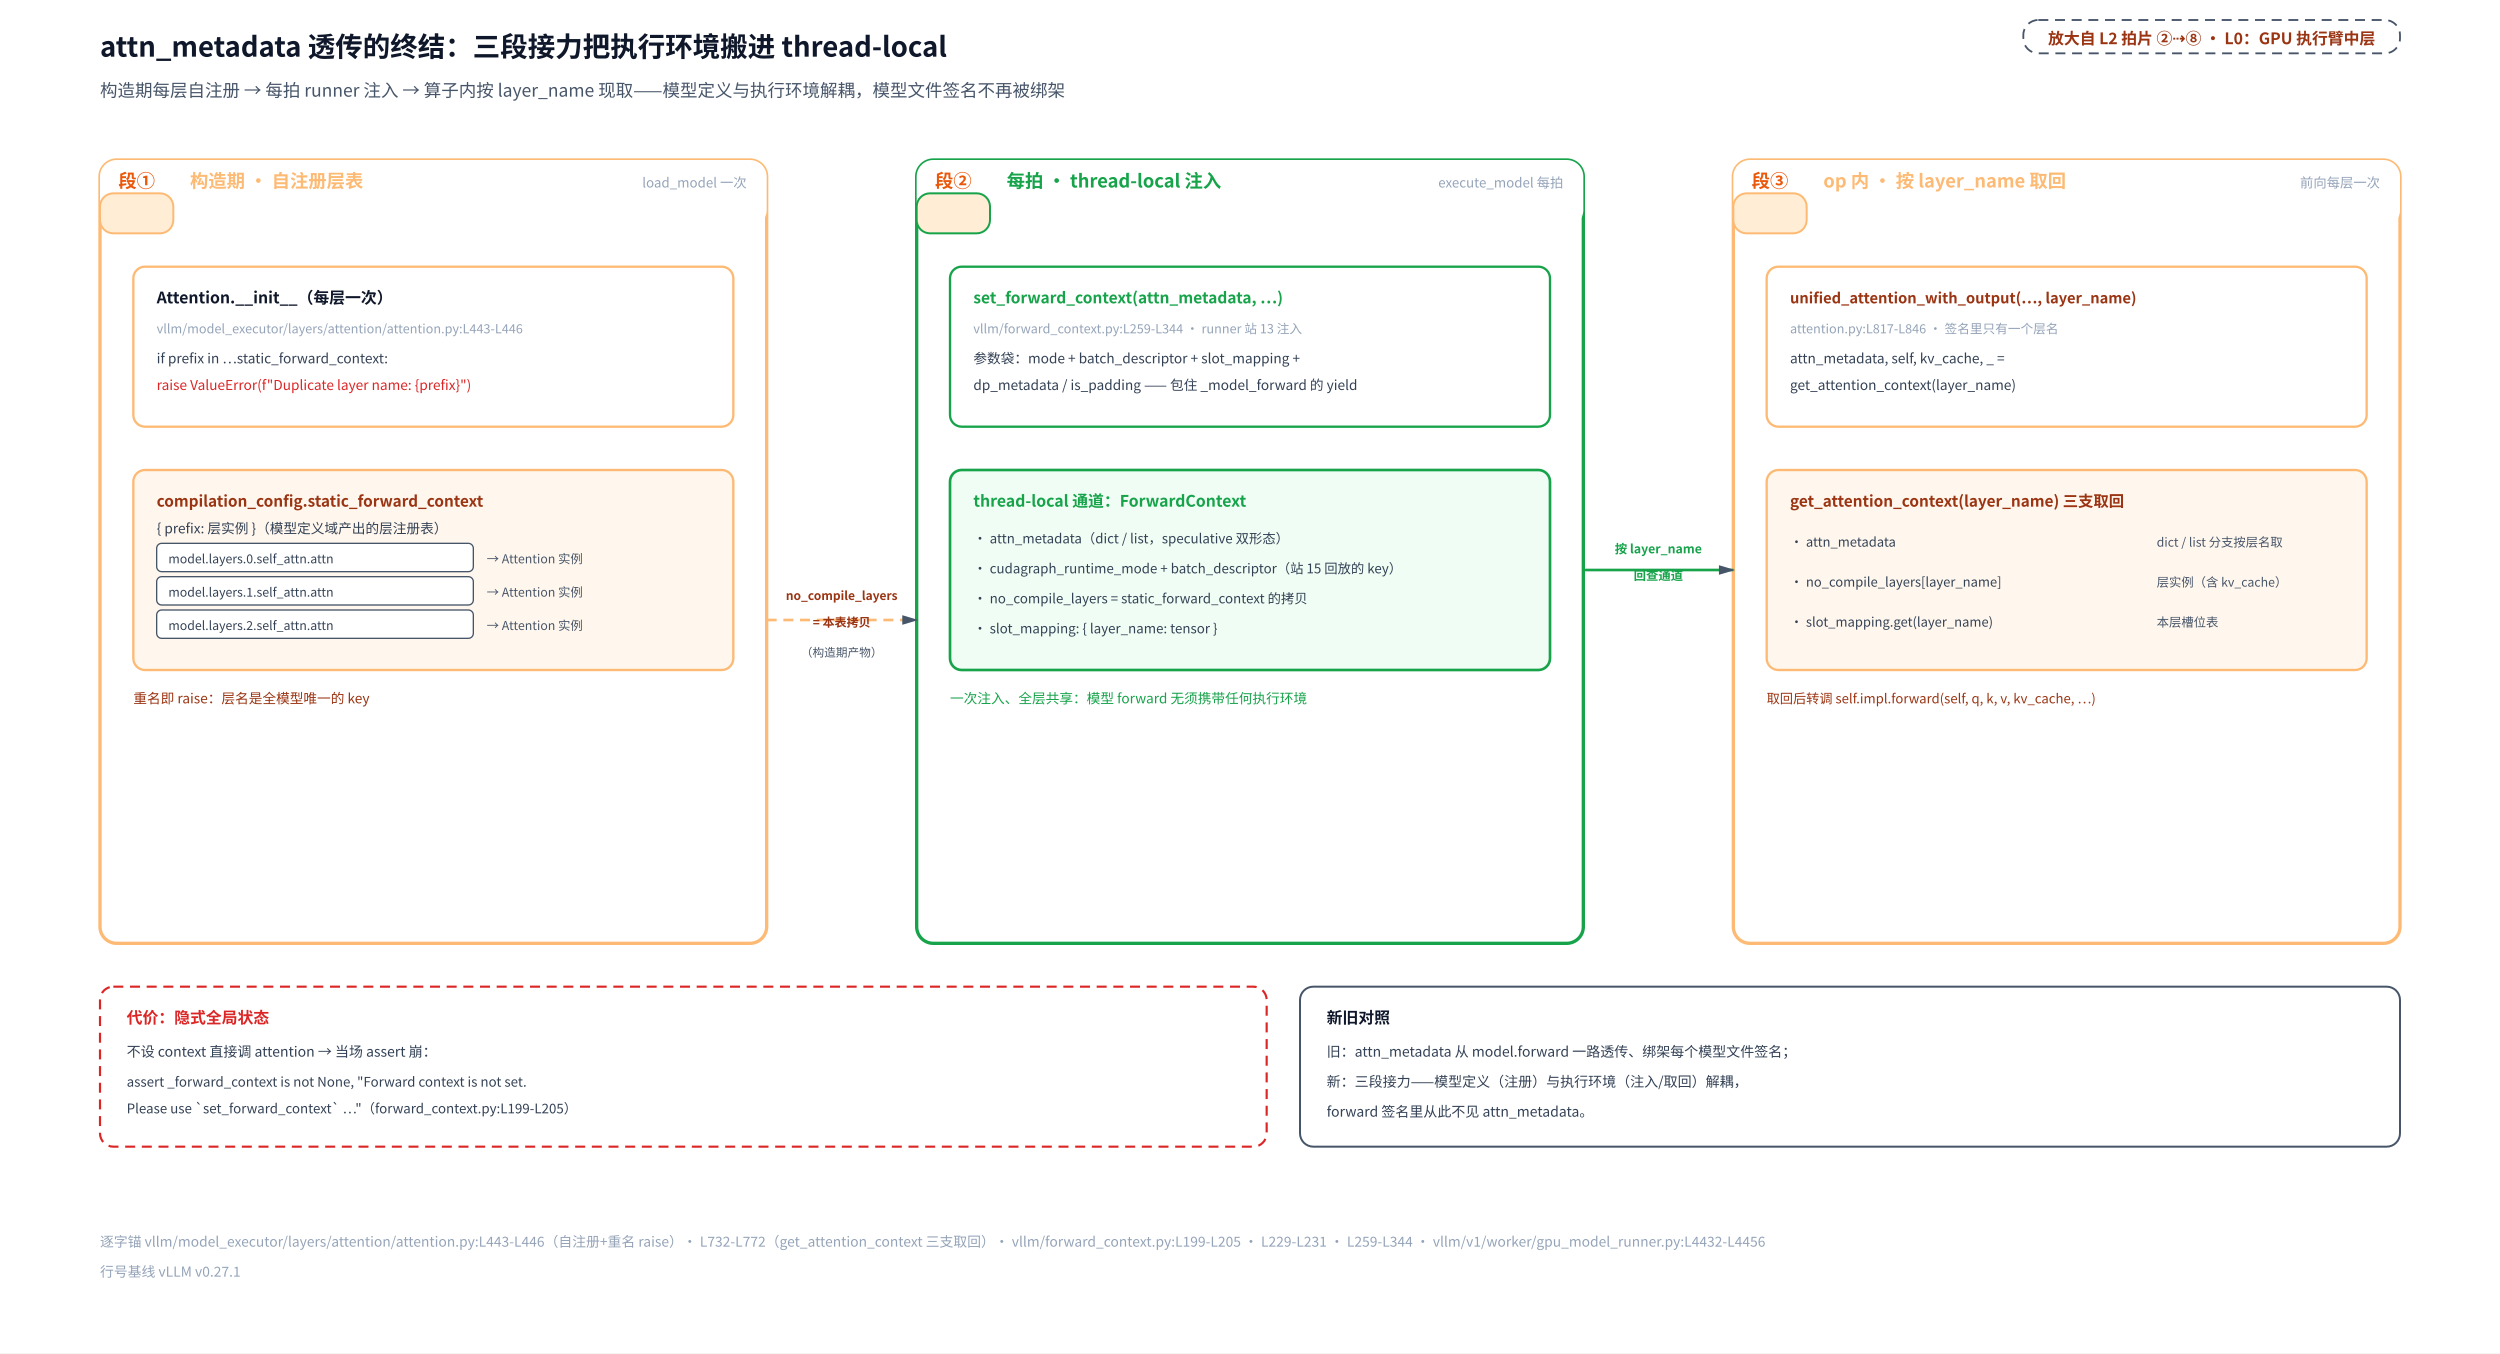
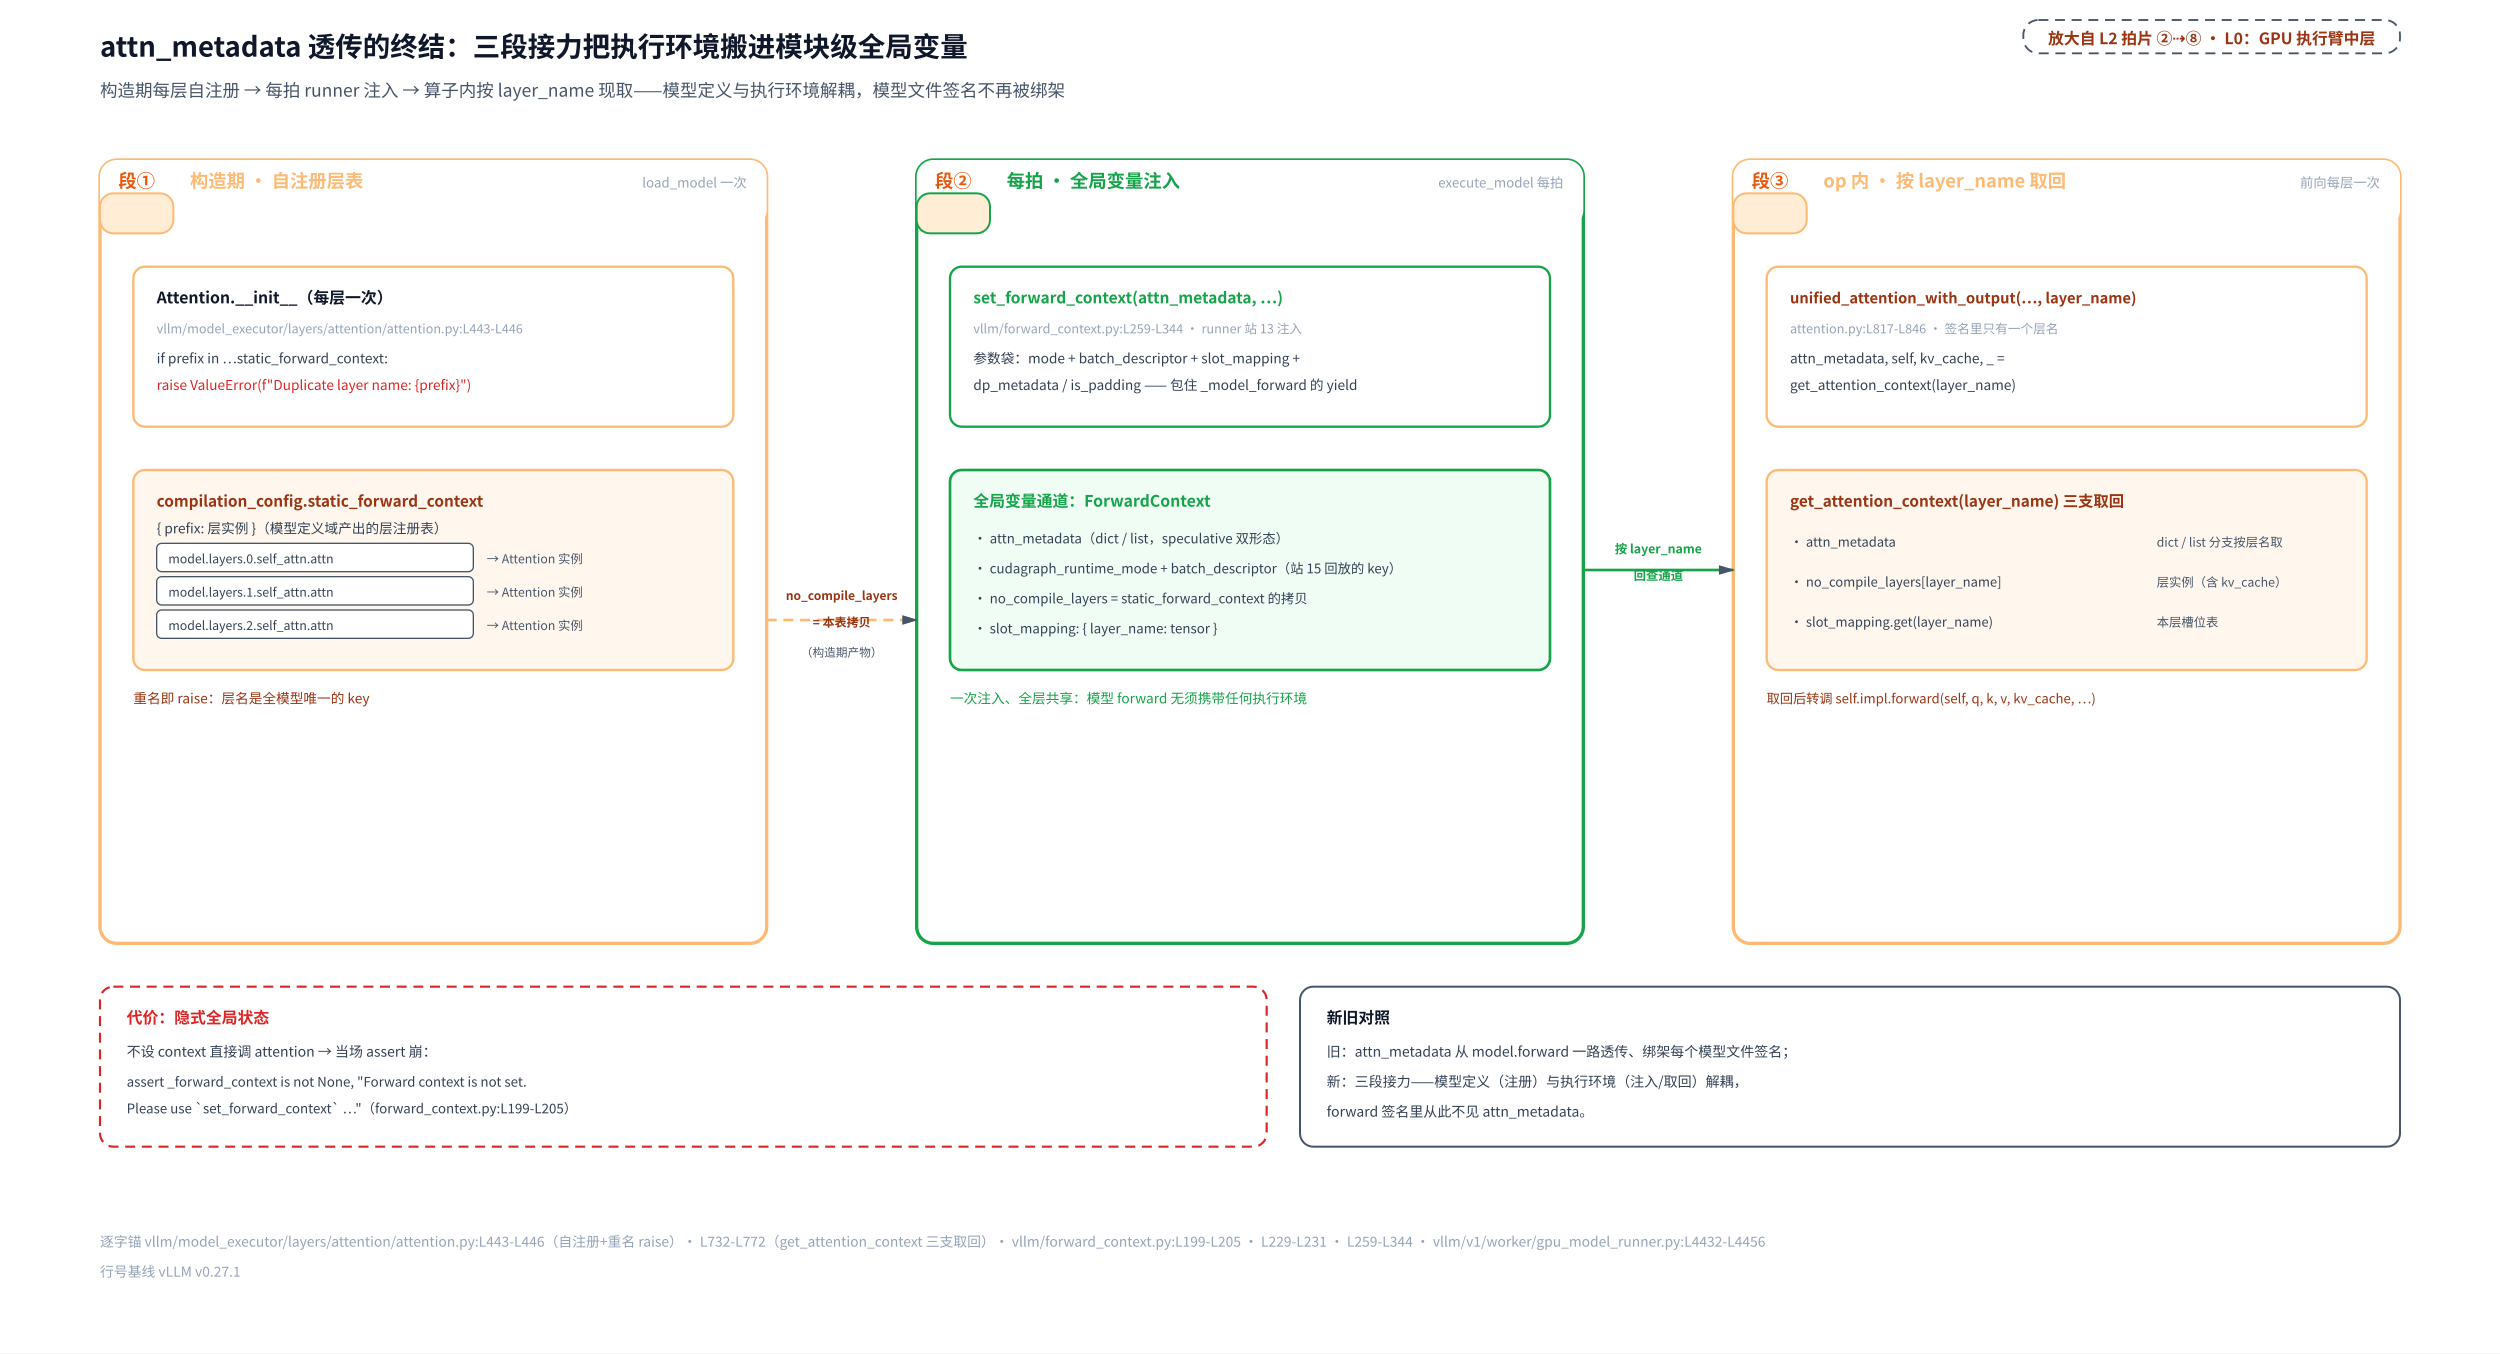
<svg xmlns="http://www.w3.org/2000/svg" viewBox="0 0 1500 812">
  <rect width="1500" height="812" fill="white" />
  <defs>
    <marker id="std" viewBox="0 0 10 6" refX="9" refY="3" markerWidth="6" markerHeight="4.2" orient="auto">
      <path d="M0,0 L10,3 L0,6 Z" fill="#475569" />
    </marker>
    <marker id="dn" viewBox="0 0 10 6" refX="9" refY="3" markerWidth="7" markerHeight="5" orient="auto">
      <path d="M0,0 L10,3 L0,6 Z" fill="#2563eb" />
    </marker>
    <marker id="up" viewBox="0 0 10 6" refX="9" refY="3" markerWidth="7" markerHeight="5" orient="auto">
      <path d="M0,0 L10,3 L0,6 Z" fill="#ea580c" />
    </marker>
    <marker id="ab" viewBox="0 0 10 6" refX="9" refY="3" markerWidth="7" markerHeight="5" orient="auto">
      <path d="M0,0 L10,3 L0,6 Z" fill="#dc2626" />
    </marker>
  </defs>
-   <text x="60.0" y="34.0" font-family="Microsoft YaHei, SimHei, Noto Sans CJK SC, PingFang SC, sans-serif" font-size="16.5" fill="#0f172a" text-anchor="start" font-weight="bold">attn_metadata 透传的终结：三段接力把执行环境搬进 thread-local</text>
+   <text x="60.0" y="34.0" font-family="Microsoft YaHei, SimHei, Noto Sans CJK SC, PingFang SC, sans-serif" font-size="16.5" fill="#0f172a" text-anchor="start" font-weight="bold">attn_metadata 透传的终结：三段接力把执行环境搬进模块级全局变量</text>
  <text x="60.0" y="58.0" font-family="Microsoft YaHei, SimHei, Noto Sans CJK SC, PingFang SC, sans-serif" font-size="10.5" fill="#475569" text-anchor="start">构造期每层自注册 → 每拍 runner 注入 → 算子内按 layer_name 现取——模型定义与执行环境解耦，模型文件签名不再被绑架</text>
  <rect x="1214.0" y="12.0" width="226.0" height="20.0" rx="9" fill="#ffffff" stroke="#475569" stroke-width="1.1" stroke-dasharray="6,4" />
  <text x="1327.0" y="26.5" font-family="Microsoft YaHei, SimHei, Noto Sans CJK SC, PingFang SC, sans-serif" font-size="9.5" fill="#9a3412" text-anchor="middle" font-weight="bold">放大自 L2 拍片 ②⇢⑧ · L0：GPU 执行臂中层</text>
  <rect x="60.0" y="96.0" width="400.0" height="470.0" rx="10" fill="#ffffff" stroke="#fdba74" stroke-width="2.0" />
  <rect x="60.0" y="96.0" width="400.0" height="40.0" rx="10" fill="#ffffff" stroke="#fdba74" stroke-width="0" />
  <rect x="60.0" y="116.0" width="44.0" height="24.0" rx="8" fill="#ffedd5" stroke="#fdba74" stroke-width="1.2" />
  <text x="82.0" y="112.5" font-family="Microsoft YaHei, SimHei, Noto Sans CJK SC, PingFang SC, sans-serif" font-size="11" fill="#ea580c" text-anchor="middle" font-weight="bold">段①</text>
  <text x="114.0" y="112.5" font-family="Microsoft YaHei, SimHei, Noto Sans CJK SC, PingFang SC, sans-serif" font-size="11" fill="#fdba74" text-anchor="start" font-weight="bold">构造期 · 自注册层表</text>
  <text x="448.0" y="112.5" font-family="Microsoft YaHei, SimHei, Noto Sans CJK SC, PingFang SC, sans-serif" font-size="8" fill="#94a3b8" text-anchor="end">load_model 一次</text>
  <rect x="550.0" y="96.0" width="400.0" height="470.0" rx="10" fill="#ffffff" stroke="#16a34a" stroke-width="2.0" />
  <rect x="550.0" y="96.0" width="400.0" height="40.0" rx="10" fill="#ffffff" stroke="#16a34a" stroke-width="0" />
  <rect x="550.0" y="116.0" width="44.0" height="24.0" rx="8" fill="#ffedd5" stroke="#16a34a" stroke-width="1.2" />
  <text x="572.0" y="112.5" font-family="Microsoft YaHei, SimHei, Noto Sans CJK SC, PingFang SC, sans-serif" font-size="11" fill="#ea580c" text-anchor="middle" font-weight="bold">段②</text>
-   <text x="604.0" y="112.5" font-family="Microsoft YaHei, SimHei, Noto Sans CJK SC, PingFang SC, sans-serif" font-size="11" fill="#16a34a" text-anchor="start" font-weight="bold">每拍 · thread-local 注入</text>
+   <text x="604.0" y="112.5" font-family="Microsoft YaHei, SimHei, Noto Sans CJK SC, PingFang SC, sans-serif" font-size="11" fill="#16a34a" text-anchor="start" font-weight="bold">每拍 · 全局变量注入</text>
  <text x="938.0" y="112.5" font-family="Microsoft YaHei, SimHei, Noto Sans CJK SC, PingFang SC, sans-serif" font-size="8" fill="#94a3b8" text-anchor="end">execute_model 每拍</text>
  <rect x="1040.0" y="96.0" width="400.0" height="470.0" rx="10" fill="#ffffff" stroke="#fdba74" stroke-width="2.0" />
  <rect x="1040.0" y="96.0" width="400.0" height="40.0" rx="10" fill="#ffffff" stroke="#fdba74" stroke-width="0" />
  <rect x="1040.0" y="116.0" width="44.0" height="24.0" rx="8" fill="#ffedd5" stroke="#fdba74" stroke-width="1.2" />
  <text x="1062.0" y="112.5" font-family="Microsoft YaHei, SimHei, Noto Sans CJK SC, PingFang SC, sans-serif" font-size="11" fill="#ea580c" text-anchor="middle" font-weight="bold">段③</text>
  <text x="1094.0" y="112.5" font-family="Microsoft YaHei, SimHei, Noto Sans CJK SC, PingFang SC, sans-serif" font-size="11" fill="#fdba74" text-anchor="start" font-weight="bold">op 内 · 按 layer_name 取回</text>
  <text x="1428.0" y="112.5" font-family="Microsoft YaHei, SimHei, Noto Sans CJK SC, PingFang SC, sans-serif" font-size="8" fill="#94a3b8" text-anchor="end">前向每层一次</text>
  <rect x="80.0" y="160.0" width="360.0" height="96.0" rx="7" fill="#ffffff" stroke="#fdba74" stroke-width="1.4" />
  <text x="94.0" y="182.0" font-family="Microsoft YaHei, SimHei, Noto Sans CJK SC, PingFang SC, sans-serif" font-size="9.5" fill="#0f172a" text-anchor="start" font-weight="bold">Attention.__init__（每层一次）</text>
  <text x="94.0" y="200.0" font-family="Microsoft YaHei, SimHei, Noto Sans CJK SC, PingFang SC, sans-serif" font-size="7.6" fill="#94a3b8" text-anchor="start">vllm/model_executor/layers/attention/attention.py:L443-L446</text>
  <text x="94.0" y="218.0" font-family="Microsoft YaHei, SimHei, Noto Sans CJK SC, PingFang SC, sans-serif" font-size="8.2" fill="#334155" text-anchor="start">if prefix in …static_forward_context:</text>
  <text x="94.0" y="234.0" font-family="Microsoft YaHei, SimHei, Noto Sans CJK SC, PingFang SC, sans-serif" font-size="8.2" fill="#dc2626" text-anchor="start">    raise ValueError(f"Duplicate layer name: {prefix}")</text>
  <rect x="80.0" y="282.0" width="360.0" height="120.0" rx="7" fill="#fff7ed" stroke="#fdba74" stroke-width="1.4" />
  <text x="94.0" y="304.0" font-family="Microsoft YaHei, SimHei, Noto Sans CJK SC, PingFang SC, sans-serif" font-size="9.2" fill="#9a3412" text-anchor="start" font-weight="bold">compilation_config.static_forward_context</text>
  <text x="94.0" y="320.0" font-family="Microsoft YaHei, SimHei, Noto Sans CJK SC, PingFang SC, sans-serif" font-size="8.2" fill="#334155" text-anchor="start">{ prefix: 层实例 }（模型定义域产出的层注册表）</text>
  <rect x="94.0" y="326.0" width="190.0" height="17.0" rx="3" fill="#ffffff" stroke="#475569" stroke-width="0.8" />
  <text x="101.0" y="338.0" font-family="Microsoft YaHei, SimHei, Noto Sans CJK SC, PingFang SC, sans-serif" font-size="7.4" fill="#334155" text-anchor="start">model.layers.0.self_attn.attn</text>
  <text x="292.0" y="338.0" font-family="Microsoft YaHei, SimHei, Noto Sans CJK SC, PingFang SC, sans-serif" font-size="7.4" fill="#475569" text-anchor="start">→ Attention 实例</text>
  <rect x="94.0" y="346.0" width="190.0" height="17.0" rx="3" fill="#ffffff" stroke="#475569" stroke-width="0.8" />
  <text x="101.0" y="358.0" font-family="Microsoft YaHei, SimHei, Noto Sans CJK SC, PingFang SC, sans-serif" font-size="7.4" fill="#334155" text-anchor="start">model.layers.1.self_attn.attn</text>
  <text x="292.0" y="358.0" font-family="Microsoft YaHei, SimHei, Noto Sans CJK SC, PingFang SC, sans-serif" font-size="7.4" fill="#475569" text-anchor="start">→ Attention 实例</text>
  <rect x="94.0" y="366.0" width="190.0" height="17.0" rx="3" fill="#ffffff" stroke="#475569" stroke-width="0.8" />
  <text x="101.0" y="378.0" font-family="Microsoft YaHei, SimHei, Noto Sans CJK SC, PingFang SC, sans-serif" font-size="7.4" fill="#334155" text-anchor="start">model.layers.2.self_attn.attn</text>
  <text x="292.0" y="378.0" font-family="Microsoft YaHei, SimHei, Noto Sans CJK SC, PingFang SC, sans-serif" font-size="7.4" fill="#475569" text-anchor="start">→ Attention 实例</text>
  <text x="80.0" y="422.0" font-family="Microsoft YaHei, SimHei, Noto Sans CJK SC, PingFang SC, sans-serif" font-size="8.2" fill="#9a3412" text-anchor="start">重名即 raise：层名是全模型唯一的 key</text>
  <path d="M460.0,372.0 L550.0,372.0" fill="none" stroke="#fdba74" stroke-width="1.6" stroke-dasharray="6,4" marker-end="url(#std)" />
  <text x="505.0" y="360.0" font-family="Microsoft YaHei, SimHei, Noto Sans CJK SC, PingFang SC, sans-serif" font-size="7.2" fill="#9a3412" text-anchor="middle" font-weight="bold">no_compile_layers</text>
  <text x="505.0" y="376.0" font-family="Microsoft YaHei, SimHei, Noto Sans CJK SC, PingFang SC, sans-serif" font-size="7.2" fill="#9a3412" text-anchor="middle" font-weight="bold">= 本表拷贝</text>
  <text x="505.0" y="394.0" font-family="Microsoft YaHei, SimHei, Noto Sans CJK SC, PingFang SC, sans-serif" font-size="7.0" fill="#475569" text-anchor="middle">（构造期产物）</text>
  <rect x="570.0" y="160.0" width="360.0" height="96.0" rx="7" fill="#ffffff" stroke="#16a34a" stroke-width="1.4" />
  <text x="584.0" y="182.0" font-family="Microsoft YaHei, SimHei, Noto Sans CJK SC, PingFang SC, sans-serif" font-size="9.3" fill="#16a34a" text-anchor="start" font-weight="bold">set_forward_context(attn_metadata, …)</text>
  <text x="584.0" y="200.0" font-family="Microsoft YaHei, SimHei, Noto Sans CJK SC, PingFang SC, sans-serif" font-size="7.6" fill="#94a3b8" text-anchor="start">vllm/forward_context.py:L259-L344 · runner 站 13 注入</text>
  <text x="584.0" y="218.0" font-family="Microsoft YaHei, SimHei, Noto Sans CJK SC, PingFang SC, sans-serif" font-size="8.2" fill="#334155" text-anchor="start">参数袋：mode + batch_descriptor + slot_mapping +</text>
  <text x="584.0" y="234.0" font-family="Microsoft YaHei, SimHei, Noto Sans CJK SC, PingFang SC, sans-serif" font-size="8.2" fill="#334155" text-anchor="start">dp_metadata / is_padding —— 包住 _model_forward 的 yield</text>
  <rect x="570.0" y="282.0" width="360.0" height="120.0" rx="7" fill="#f0fdf4" stroke="#16a34a" stroke-width="1.6" />
-   <text x="584.0" y="304.0" font-family="Microsoft YaHei, SimHei, Noto Sans CJK SC, PingFang SC, sans-serif" font-size="9.5" fill="#16a34a" text-anchor="start" font-weight="bold">thread-local 通道：ForwardContext</text>
+   <text x="584.0" y="304.0" font-family="Microsoft YaHei, SimHei, Noto Sans CJK SC, PingFang SC, sans-serif" font-size="9.5" fill="#16a34a" text-anchor="start" font-weight="bold">全局变量通道：ForwardContext</text>
  <text x="584.0" y="326.0" font-family="Microsoft YaHei, SimHei, Noto Sans CJK SC, PingFang SC, sans-serif" font-size="8.0" fill="#334155" text-anchor="start">· attn_metadata（dict / list，speculative 双形态）</text>
  <text x="584.0" y="344.0" font-family="Microsoft YaHei, SimHei, Noto Sans CJK SC, PingFang SC, sans-serif" font-size="8.0" fill="#334155" text-anchor="start">· cudagraph_runtime_mode + batch_descriptor（站 15 回放的 key）</text>
  <text x="584.0" y="362.0" font-family="Microsoft YaHei, SimHei, Noto Sans CJK SC, PingFang SC, sans-serif" font-size="8.0" fill="#334155" text-anchor="start">· no_compile_layers = static_forward_context 的拷贝</text>
  <text x="584.0" y="380.0" font-family="Microsoft YaHei, SimHei, Noto Sans CJK SC, PingFang SC, sans-serif" font-size="8.0" fill="#334155" text-anchor="start">· slot_mapping: { layer_name: tensor }</text>
  <text x="570.0" y="422.0" font-family="Microsoft YaHei, SimHei, Noto Sans CJK SC, PingFang SC, sans-serif" font-size="8.2" fill="#16a34a" text-anchor="start">一次注入、全层共享：模型 forward 无须携带任何执行环境</text>
  <rect x="1060.0" y="160.0" width="360.0" height="96.0" rx="7" fill="#ffffff" stroke="#fdba74" stroke-width="1.4" />
  <text x="1074.0" y="182.0" font-family="Microsoft YaHei, SimHei, Noto Sans CJK SC, PingFang SC, sans-serif" font-size="8.8" fill="#9a3412" text-anchor="start" font-weight="bold">unified_attention_with_output(…, layer_name)</text>
  <text x="1074.0" y="200.0" font-family="Microsoft YaHei, SimHei, Noto Sans CJK SC, PingFang SC, sans-serif" font-size="7.6" fill="#94a3b8" text-anchor="start">attention.py:L817-L846 · 签名里只有一个层名</text>
  <text x="1074.0" y="218.0" font-family="Microsoft YaHei, SimHei, Noto Sans CJK SC, PingFang SC, sans-serif" font-size="8.2" fill="#334155" text-anchor="start">attn_metadata, self, kv_cache, _ =</text>
  <text x="1074.0" y="234.0" font-family="Microsoft YaHei, SimHei, Noto Sans CJK SC, PingFang SC, sans-serif" font-size="8.2" fill="#334155" text-anchor="start">    get_attention_context(layer_name)</text>
  <rect x="1060.0" y="282.0" width="360.0" height="120.0" rx="7" fill="#fff7ed" stroke="#fdba74" stroke-width="1.4" />
  <text x="1074.0" y="304.0" font-family="Microsoft YaHei, SimHei, Noto Sans CJK SC, PingFang SC, sans-serif" font-size="9.2" fill="#9a3412" text-anchor="start" font-weight="bold">get_attention_context(layer_name) 三支取回</text>
  <text x="1074.0" y="328.0" font-family="Microsoft YaHei, SimHei, Noto Sans CJK SC, PingFang SC, sans-serif" font-size="7.8" fill="#334155" text-anchor="start">· attn_metadata</text>
  <text x="1294.0" y="328.0" font-family="Microsoft YaHei, SimHei, Noto Sans CJK SC, PingFang SC, sans-serif" font-size="7.4" fill="#475569" text-anchor="start">dict / list 分支按层名取</text>
  <text x="1074.0" y="352.0" font-family="Microsoft YaHei, SimHei, Noto Sans CJK SC, PingFang SC, sans-serif" font-size="7.8" fill="#334155" text-anchor="start">· no_compile_layers[layer_name]</text>
  <text x="1294.0" y="352.0" font-family="Microsoft YaHei, SimHei, Noto Sans CJK SC, PingFang SC, sans-serif" font-size="7.4" fill="#475569" text-anchor="start">层实例（含 kv_cache）</text>
  <text x="1074.0" y="376.0" font-family="Microsoft YaHei, SimHei, Noto Sans CJK SC, PingFang SC, sans-serif" font-size="7.8" fill="#334155" text-anchor="start">· slot_mapping.get(layer_name)</text>
  <text x="1294.0" y="376.0" font-family="Microsoft YaHei, SimHei, Noto Sans CJK SC, PingFang SC, sans-serif" font-size="7.4" fill="#475569" text-anchor="start">本层槽位表</text>
  <text x="1060.0" y="422.0" font-family="Microsoft YaHei, SimHei, Noto Sans CJK SC, PingFang SC, sans-serif" font-size="7.9" fill="#9a3412" text-anchor="start">取回后转调 self.impl.forward(self, q, k, v, kv_cache, …)</text>
  <path d="M950.0,342.0 L1040.0,342.0" fill="none" stroke="#16a34a" stroke-width="1.6" marker-end="url(#std)" />
  <text x="995.0" y="332.0" font-family="Microsoft YaHei, SimHei, Noto Sans CJK SC, PingFang SC, sans-serif" font-size="7.4" fill="#16a34a" text-anchor="middle" font-weight="bold">按 layer_name</text>
  <text x="995.0" y="348.0" font-family="Microsoft YaHei, SimHei, Noto Sans CJK SC, PingFang SC, sans-serif" font-size="7.4" fill="#16a34a" text-anchor="middle" font-weight="bold">回查通道</text>
  <rect x="60.0" y="592.0" width="700.0" height="96.0" rx="8" fill="#ffffff" stroke="#dc2626" stroke-width="1.3" stroke-dasharray="6,4" />
  <text x="76.0" y="614.0" font-family="Microsoft YaHei, SimHei, Noto Sans CJK SC, PingFang SC, sans-serif" font-size="9.5" fill="#dc2626" text-anchor="start" font-weight="bold">代价：隐式全局状态</text>
  <text x="76.0" y="634.0" font-family="Microsoft YaHei, SimHei, Noto Sans CJK SC, PingFang SC, sans-serif" font-size="8.4" fill="#334155" text-anchor="start">不设 context 直接调 attention → 当场 assert 崩：</text>
  <text x="76.0" y="652.0" font-family="Microsoft YaHei, SimHei, Noto Sans CJK SC, PingFang SC, sans-serif" font-size="8.0" fill="#334155" text-anchor="start">assert _forward_context is not None, "Forward context is not set.</text>
  <text x="76.0" y="668.0" font-family="Microsoft YaHei, SimHei, Noto Sans CJK SC, PingFang SC, sans-serif" font-size="8.0" fill="#334155" text-anchor="start">Please use `set_forward_context` …"（forward_context.py:L199-L205）</text>
  <rect x="780.0" y="592.0" width="660.0" height="96.0" rx="8" fill="#ffffff" stroke="#475569" stroke-width="1.2" />
  <text x="796.0" y="614.0" font-family="Microsoft YaHei, SimHei, Noto Sans CJK SC, PingFang SC, sans-serif" font-size="9.5" fill="#0f172a" text-anchor="start" font-weight="bold">新旧对照</text>
  <text x="796.0" y="634.0" font-family="Microsoft YaHei, SimHei, Noto Sans CJK SC, PingFang SC, sans-serif" font-size="8.4" fill="#334155" text-anchor="start">旧：attn_metadata 从 model.forward 一路透传、绑架每个模型文件签名；</text>
  <text x="796.0" y="652.0" font-family="Microsoft YaHei, SimHei, Noto Sans CJK SC, PingFang SC, sans-serif" font-size="8.4" fill="#334155" text-anchor="start">新：三段接力——模型定义（注册）与执行环境（注入/取回）解耦，</text>
  <text x="796.0" y="670.0" font-family="Microsoft YaHei, SimHei, Noto Sans CJK SC, PingFang SC, sans-serif" font-size="8.4" fill="#334155" text-anchor="start">forward 签名里从此不见 attn_metadata。</text>
  <text x="60.0" y="748.0" font-family="Microsoft YaHei, SimHei, Noto Sans CJK SC, PingFang SC, sans-serif" font-size="8.3" fill="#94a3b8" text-anchor="start">逐字锚 vllm/model_executor/layers/attention/attention.py:L443-L446（自注册+重名 raise）· L732-L772（get_attention_context 三支取回）· vllm/forward_context.py:L199-L205 · L229-L231 · L259-L344 · vllm/v1/worker/gpu_model_runner.py:L4432-L4456</text>
  <text x="60.0" y="766.0" font-family="Microsoft YaHei, SimHei, Noto Sans CJK SC, PingFang SC, sans-serif" font-size="8.3" fill="#94a3b8" text-anchor="start">行号基线 vLLM v0.27.1</text>
</svg>
